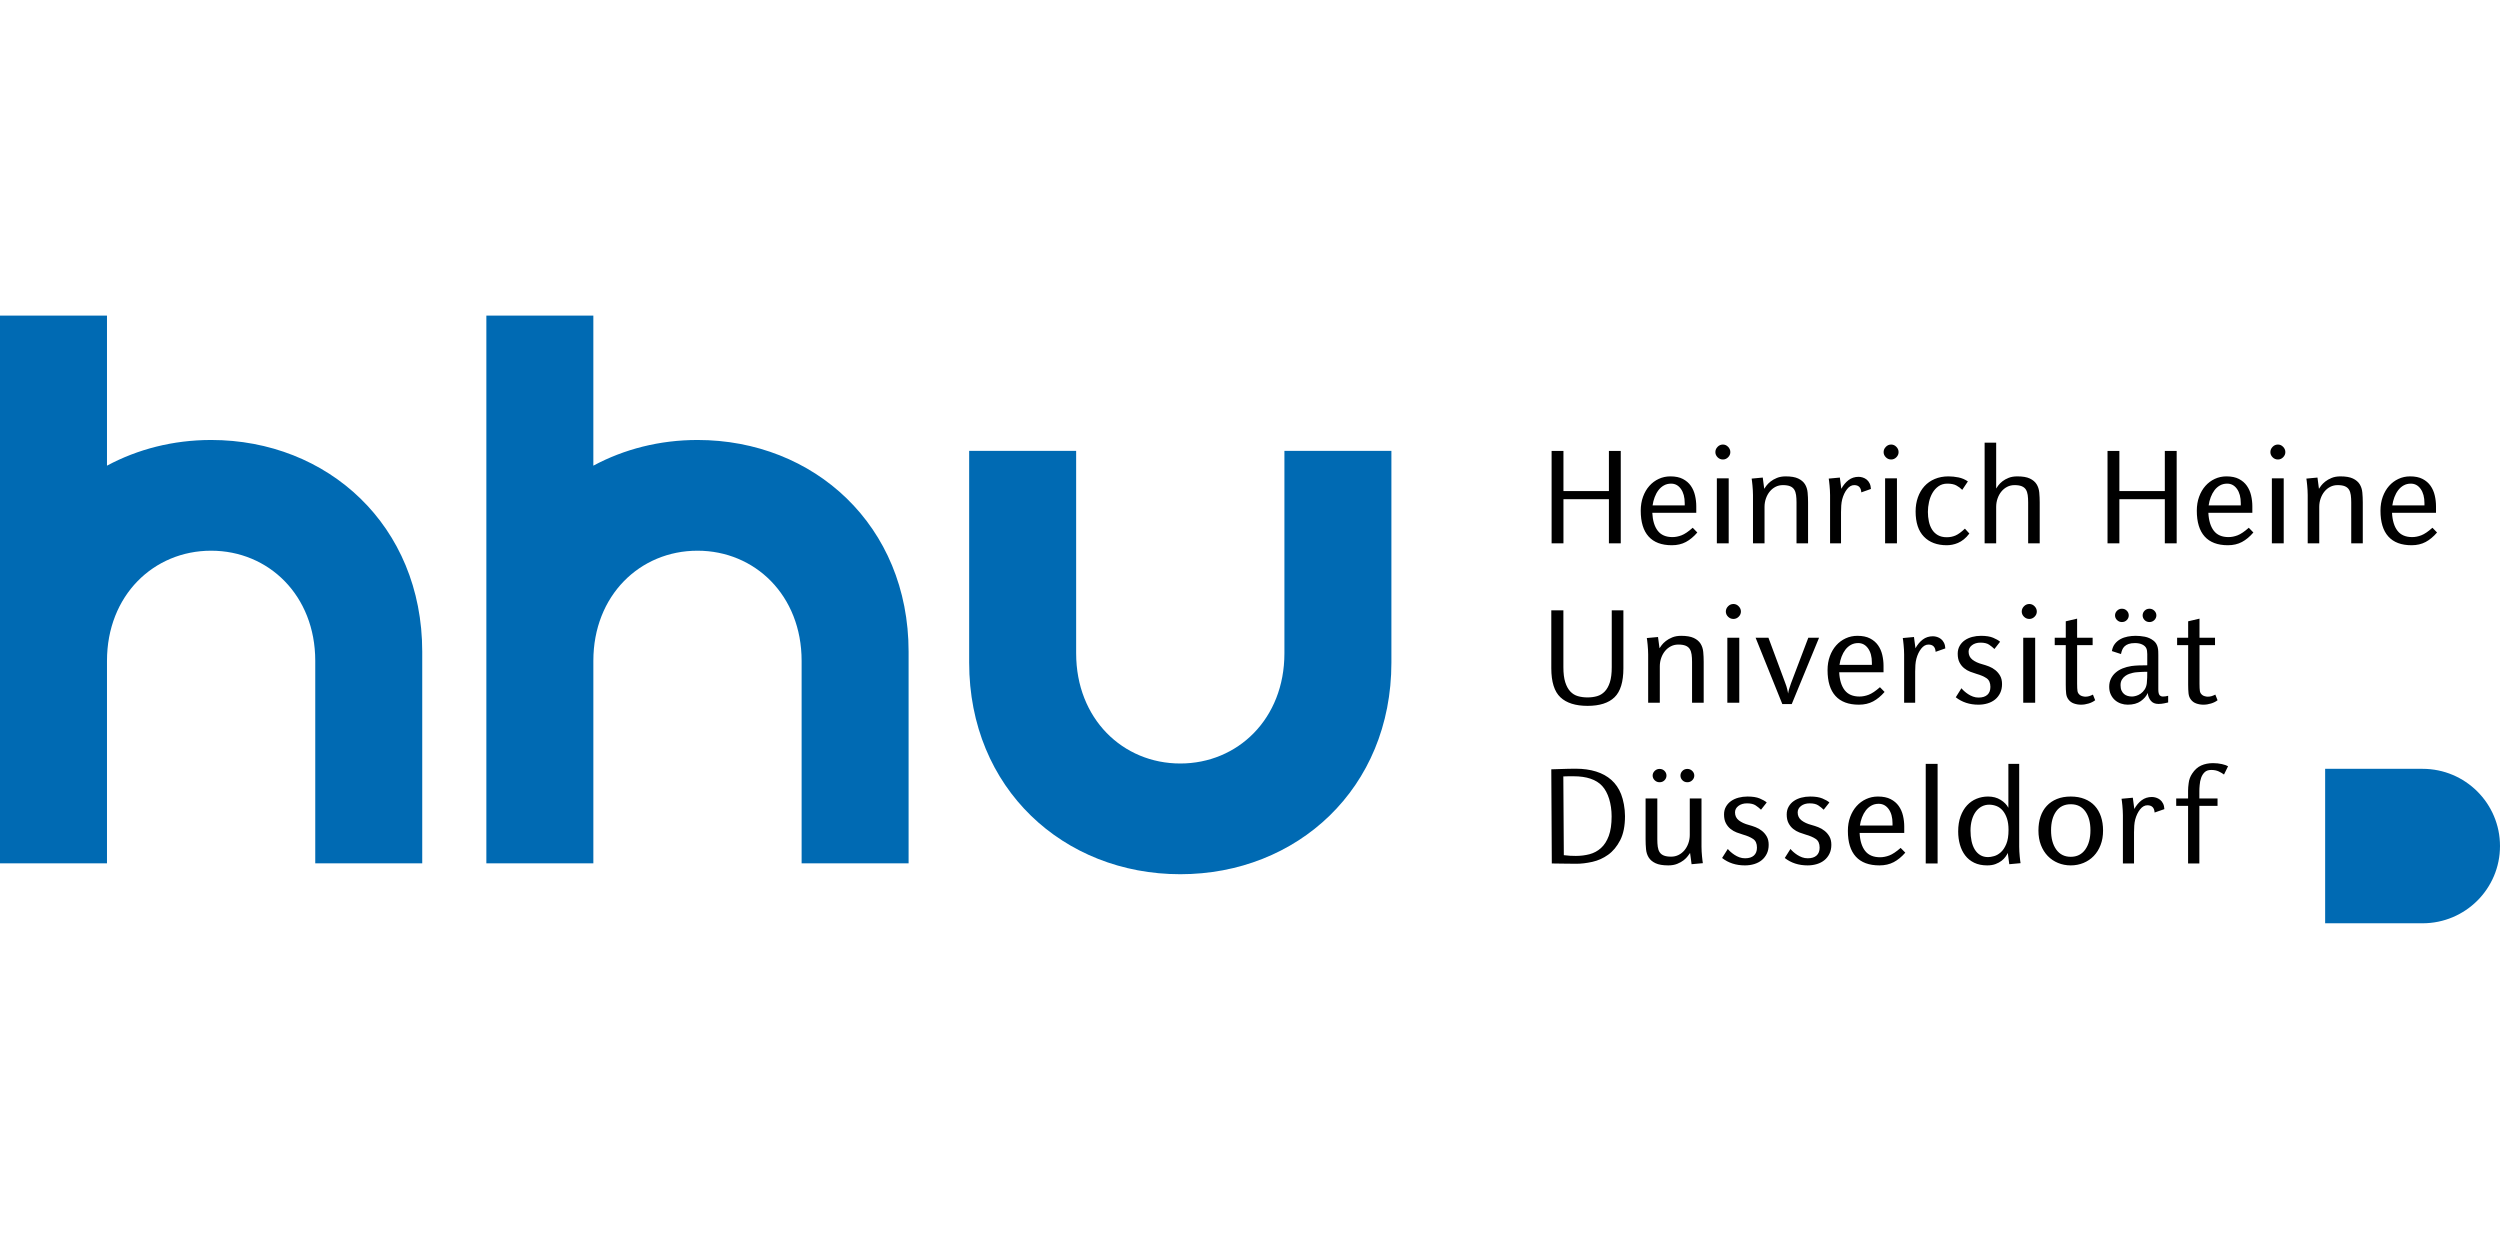
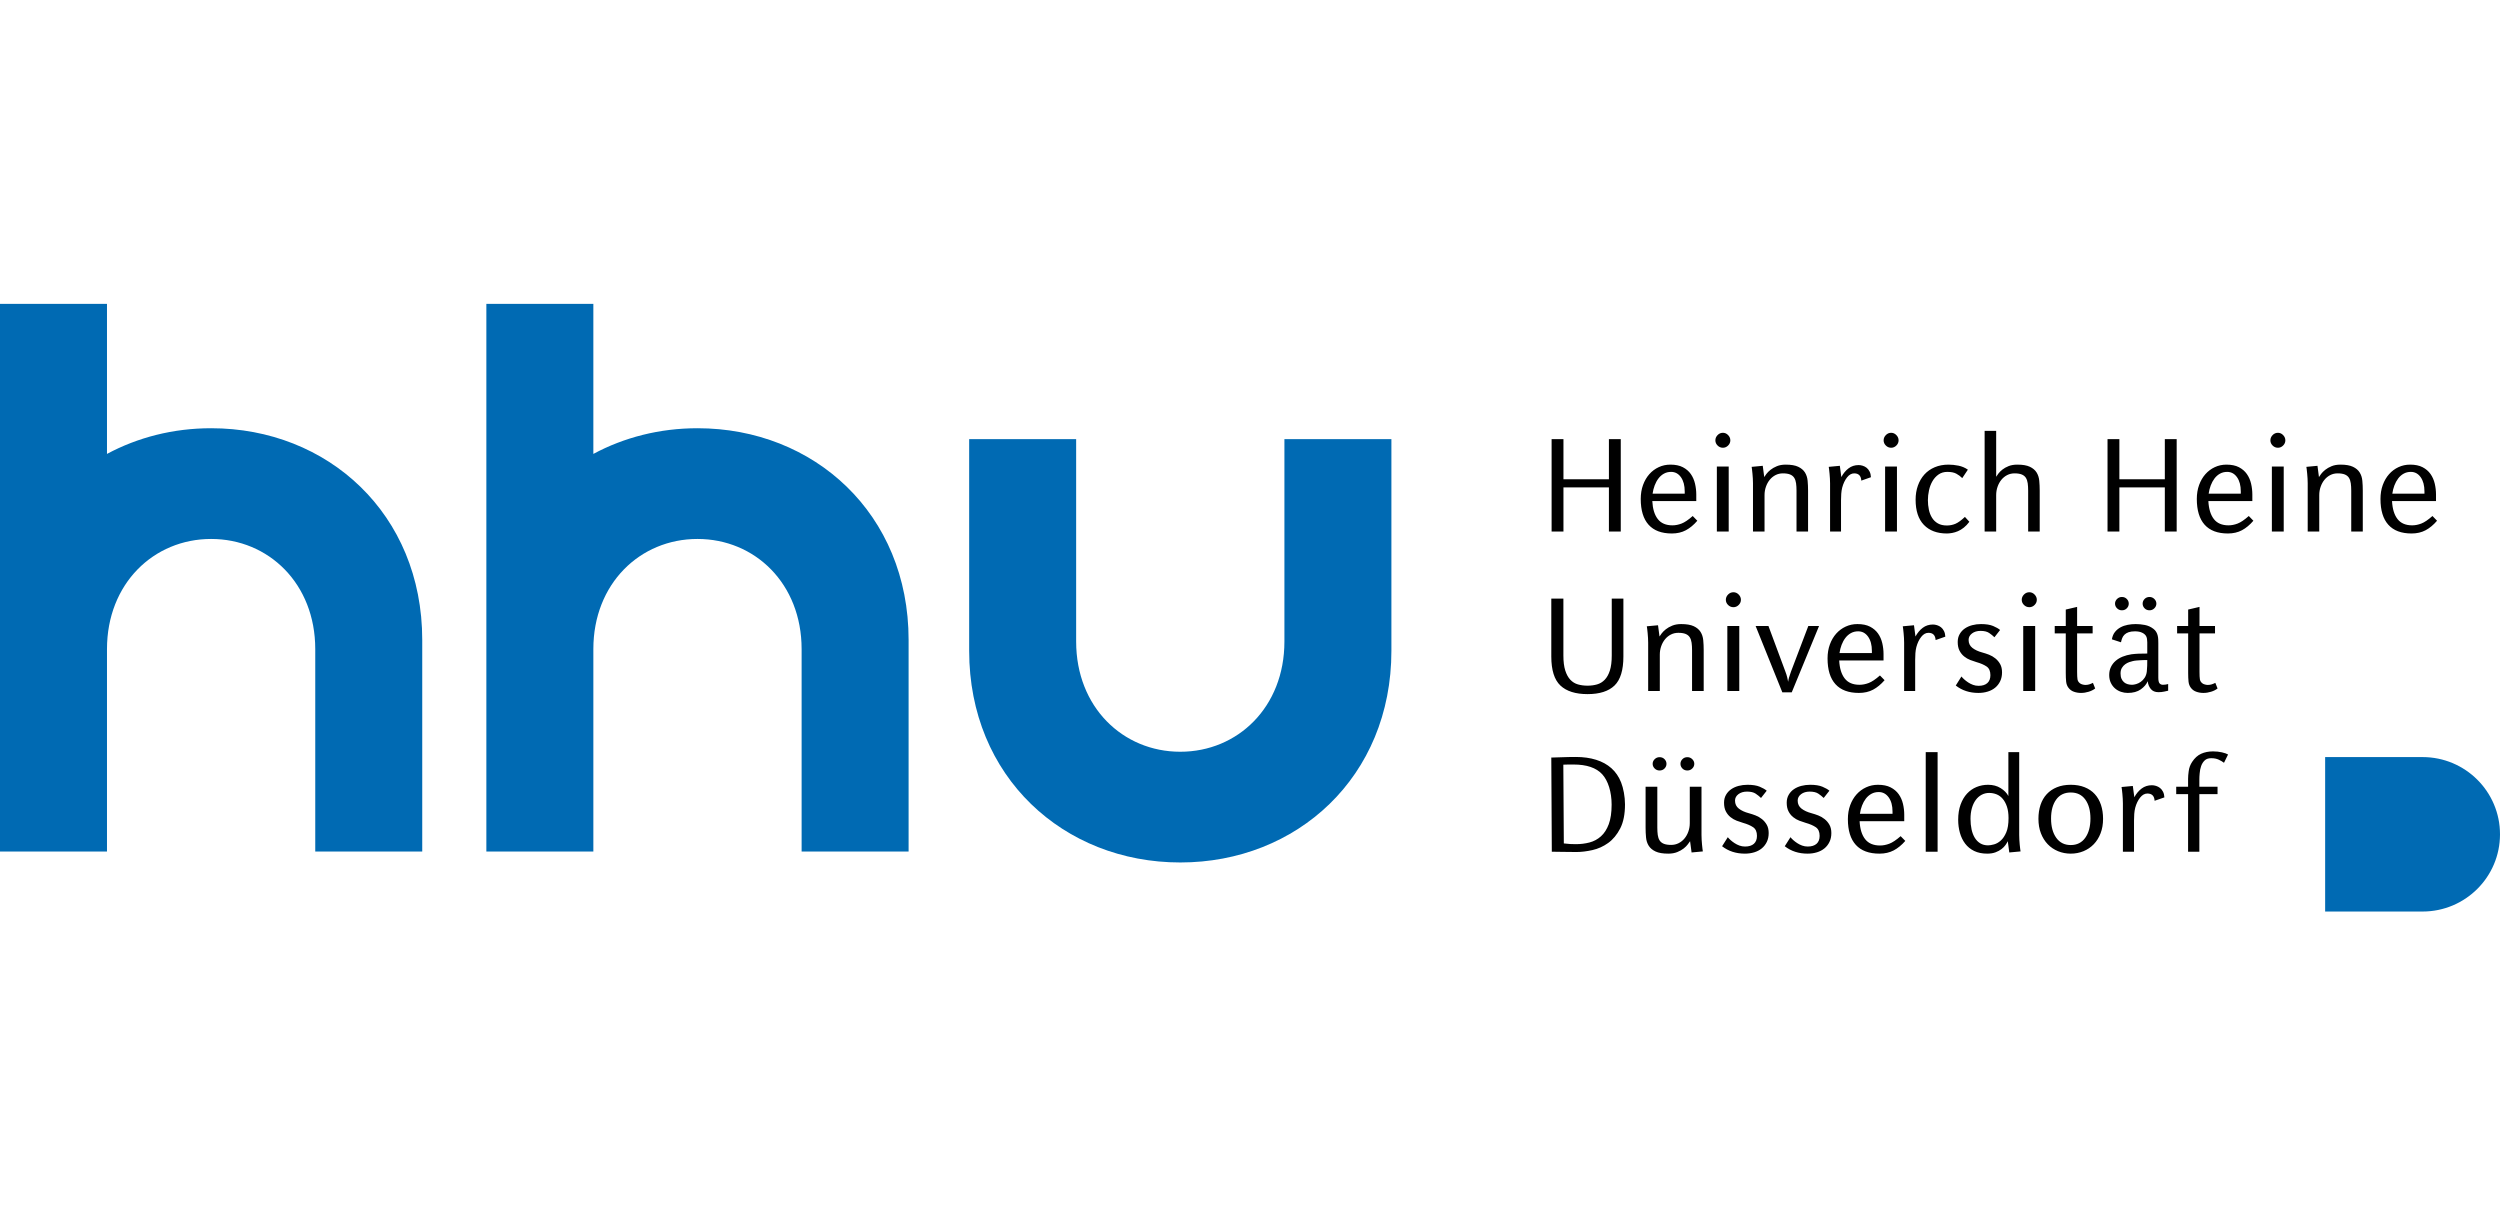
- <svg xmlns="http://www.w3.org/2000/svg" version="1.1" id="svg2" xml:space="preserve" width="1188.229" height="588.828" viewBox="0 0 1188.229 588.828">
+ <svg xmlns="http://www.w3.org/2000/svg" version="1.1" id="svg2" xml:space="preserve" width="131.647" height="64" viewBox="0 0 131.647 64">
  <defs id="defs6">
    <clipPath clipPathUnits="userSpaceOnUse" id="clipPath18">
      <path d="M 0,442.981 H 1159.229 V 0 H 0 Z" id="path16" />
    </clipPath>
  </defs>
-   <g id="g10" transform="matrix(1.333333,0,0,-1.333333,-178.5309,587.6916)">
-     <g id="g906">
+   <g id="g10" transform="matrix(1.333333,0,0,-1.333333,-178.5309,453.6916)">
+     <g id="g906" transform="matrix(0.1107927,0,0,0.1107927,119.0633,291.8989)">
      <g id="g20" transform="translate(629.8887,280.0385)">
        <path d="m 0,0 v -75.451 c 0,-44.976 -33.694,-75.451 -75.256,-75.451 -41.564,0 -75.259,30.475 -75.259,75.451 V 0 h 38.137 c 0,-13.714 0.002,-69.366 0.002,-72.17 0,-23.316 16.62,-39.262 37.12,-39.262 20.5,0 37.119,15.946 37.119,39.262 V 0 Z" style="fill:#006ab3;fill-opacity:1;fill-rule:nonzero;stroke:none" id="path22" />
      </g>
      <g id="g24" transform="translate(172.0342,133.0297)">
        <path d="M 0,0 H -38.136 V 195.239 H 0 v -53.498 c 10.961,5.892 23.61,9.159 37.122,9.159 41.562,0 75.256,-30.476 75.256,-75.452 V 0 H 74.242 v 72.17 c 0,23.314 -16.619,39.259 -37.12,39.259 -20.5,0 -37.12,-15.945 -37.12,-39.259 z" style="fill:#006ab3;fill-opacity:1;fill-rule:nonzero;stroke:none" id="path26" />
      </g>
      <g id="g28" transform="translate(345.4092,133.0297)">
        <path d="m 0,0 h -38.139 v 195.239 h 38.137 v -53.498 c 10.96,5.892 23.61,9.159 37.122,9.159 41.562,0 75.256,-30.476 75.256,-75.452 V 0 H 74.24 v 72.17 c 0,23.314 -16.62,39.259 -37.12,39.259 C 16.62,111.429 0,95.484 0,72.17 Z" style="fill:#006ab3;fill-opacity:1;fill-rule:nonzero;stroke:none" id="path30" />
      </g>
    </g>
-     <g id="g914">
+     <g id="g914" transform="matrix(0.1107927,0,0,0.1107927,119.0633,291.8989)">
      <g id="g32" transform="translate(711.7734,157.6664)">
        <path d="m 0,0 c -0.805,2.04 -1.956,3.729 -3.454,5.066 -1.501,1.337 -3.322,2.341 -5.466,3.009 -2.143,0.669 -4.536,1.004 -7.179,1.004 -1.108,0 -1.982,-0.01 -2.626,-0.026 -0.643,-0.02 -1.23,-0.036 -1.767,-0.053 -0.535,-0.02 -1.125,-0.036 -1.769,-0.053 -0.643,-0.019 -1.517,-0.046 -2.626,-0.08 l 0.181,-33.563 c 1.036,0 2.312,-0.018 3.83,-0.054 1.518,-0.033 3.153,-0.053 4.902,-0.053 1.787,0 3.699,0.229 5.734,0.687 2.036,0.458 3.912,1.301 5.625,2.534 1.715,1.231 3.143,2.956 4.288,5.172 1.141,2.217 1.713,5.086 1.713,8.605 C 1.386,-5.062 0.805,-2.04 0,0 m -4.4,-14.88 c -0.68,-1.829 -1.608,-3.271 -2.786,-4.327 -1.177,-1.058 -2.537,-1.787 -4.071,-2.191 -1.537,-0.406 -3.163,-0.608 -4.876,-0.608 -0.679,0 -1.358,0.02 -2.035,0.053 -0.68,0.036 -1.431,0.106 -2.253,0.212 l -0.178,28.074 c 0.608,0.036 1.222,0.053 1.848,0.053 h 1.795 c 4.678,0 8.079,-1.152 10.206,-3.456 2.125,-2.306 3.368,-6.339 3.368,-10.841 0,-2.817 -0.34,-5.139 -1.018,-6.969 M 8.726,-1.525 v -14.57 c 0,-1.23 0.052,-2.408 0.161,-3.536 0.106,-1.125 0.428,-2.11 0.964,-2.956 0.535,-0.843 1.346,-1.522 2.437,-2.03 1.089,-0.511 2.6,-0.767 4.527,-0.767 1.214,0 2.277,0.186 3.187,0.555 0.913,0.368 1.679,0.8 2.306,1.293 0.624,0.492 1.115,0.985 1.471,1.477 0.357,0.494 0.626,0.863 0.805,1.111 l 0.535,-4.014 4.018,0.371 c -0.036,0.176 -0.079,0.482 -0.133,0.923 -0.053,0.44 -0.108,0.932 -0.161,1.479 -0.053,0.544 -0.099,1.125 -0.135,1.742 -0.034,0.614 -0.053,1.187 -0.053,1.715 v 17.207 h -4.177 v -12.984 c 0,-1.055 -0.171,-2.06 -0.511,-3.009 -0.339,-0.952 -0.802,-1.778 -1.392,-2.481 -0.591,-0.704 -1.287,-1.258 -2.089,-1.662 -0.804,-0.405 -1.688,-0.608 -2.652,-0.608 -1.072,0 -1.939,0.133 -2.6,0.396 -0.66,0.265 -1.161,0.66 -1.501,1.187 -0.338,0.528 -0.56,1.178 -0.669,1.954 -0.106,0.773 -0.159,1.652 -0.159,2.637 v 14.57 z m 16.633,9.819 c -0.481,0.475 -1.062,0.713 -1.739,0.713 -0.715,0 -1.306,-0.238 -1.767,-0.713 -0.466,-0.475 -0.697,-1.028 -0.697,-1.662 0,-0.634 0.231,-1.188 0.697,-1.665 0.461,-0.475 1.052,-0.71 1.767,-0.71 0.677,0 1.258,0.235 1.739,0.71 0.485,0.477 0.726,1.031 0.726,1.665 0,0.634 -0.241,1.187 -0.726,1.662 m -9.883,0 c -0.465,0.475 -1.053,0.713 -1.769,0.713 -0.679,0 -1.257,-0.238 -1.741,-0.713 -0.482,-0.475 -0.723,-1.028 -0.723,-1.662 0,-0.634 0.241,-1.188 0.723,-1.665 0.484,-0.475 1.062,-0.71 1.741,-0.71 0.716,0 1.304,0.235 1.769,0.71 0.464,0.477 0.696,1.031 0.696,1.665 0,0.634 -0.232,1.187 -0.696,1.662 m 36.457,-23.41 c -0.446,0.79 -1.017,1.47 -1.713,2.03 -0.697,0.565 -1.457,1.005 -2.279,1.32 -0.821,0.319 -1.624,0.581 -2.409,0.793 -1.465,0.385 -2.652,0.932 -3.562,1.636 -0.911,0.703 -1.366,1.654 -1.366,2.85 0,0.915 0.399,1.681 1.204,2.296 0.804,0.616 1.831,0.924 3.081,0.924 1.32,0 2.348,-0.246 3.081,-0.739 0.73,-0.494 1.366,-1.002 1.901,-1.53 l 2.035,2.585 c -0.571,0.494 -1.402,0.969 -2.491,1.426 -1.089,0.458 -2.544,0.687 -4.367,0.687 -1.106,0 -2.161,-0.133 -3.16,-0.395 -1,-0.265 -1.884,-0.661 -2.653,-1.191 -0.768,-0.527 -1.382,-1.194 -1.847,-2.004 -0.465,-0.809 -0.697,-1.742 -0.697,-2.797 0,-1.233 0.214,-2.261 0.643,-3.088 0.43,-0.829 0.983,-1.515 1.66,-2.059 0.68,-0.545 1.412,-0.969 2.197,-1.268 0.786,-0.298 1.538,-0.553 2.25,-0.763 1.501,-0.424 2.705,-0.942 3.616,-1.559 0.913,-0.616 1.369,-1.645 1.369,-3.088 0,-1.231 -0.369,-2.173 -1.099,-2.823 -0.732,-0.65 -1.778,-0.976 -3.135,-0.976 -0.714,0 -1.384,0.113 -2.008,0.342 -0.626,0.229 -1.207,0.521 -1.742,0.872 -0.537,0.352 -1.009,0.713 -1.421,1.081 -0.41,0.369 -0.74,0.714 -0.991,1.03 l -2.035,-3.219 c 2.25,-1.761 4.965,-2.641 8.143,-2.641 1.179,0 2.286,0.159 3.321,0.475 1.036,0.318 1.93,0.783 2.679,1.4 0.752,0.614 1.349,1.38 1.795,2.296 0.448,0.915 0.67,1.97 0.67,3.167 0,1.161 -0.222,2.137 -0.67,2.93 m 22.34,0 c -0.445,0.79 -1.016,1.47 -1.714,2.03 -0.697,0.565 -1.455,1.005 -2.277,1.32 -0.821,0.319 -1.626,0.581 -2.409,0.793 -1.467,0.385 -2.652,0.932 -3.562,1.636 -0.914,0.703 -1.37,1.654 -1.37,2.85 0,0.915 0.403,1.681 1.207,2.296 0.803,0.616 1.83,0.924 3.081,0.924 1.321,0 2.347,-0.246 3.08,-0.739 0.732,-0.494 1.368,-1.002 1.903,-1.53 l 2.035,2.585 c -0.571,0.494 -1.402,0.969 -2.491,1.426 -1.091,0.458 -2.546,0.687 -4.367,0.687 -1.106,0 -2.161,-0.133 -3.16,-0.395 -1,-0.265 -1.884,-0.661 -2.653,-1.191 -0.768,-0.527 -1.383,-1.194 -1.847,-2.004 -0.465,-0.809 -0.697,-1.742 -0.697,-2.797 0,-1.233 0.214,-2.261 0.643,-3.088 0.429,-0.829 0.98,-1.515 1.66,-2.059 0.68,-0.545 1.412,-0.969 2.197,-1.268 0.785,-0.298 1.534,-0.553 2.25,-0.763 1.501,-0.424 2.705,-0.942 3.615,-1.559 0.912,-0.616 1.367,-1.645 1.367,-3.088 0,-1.231 -0.367,-2.173 -1.096,-2.823 -0.735,-0.65 -1.778,-0.976 -3.137,-0.976 -0.713,0 -1.383,0.113 -2.007,0.342 -0.626,0.229 -1.207,0.521 -1.741,0.872 -0.538,0.352 -1.01,0.713 -1.422,1.081 -0.409,0.369 -0.742,0.714 -0.99,1.03 l -2.035,-3.219 c 2.25,-1.761 4.963,-2.641 8.143,-2.641 1.179,0 2.286,0.159 3.321,0.475 1.036,0.318 1.929,0.783 2.679,1.4 0.751,0.614 1.349,1.38 1.794,2.296 0.447,0.915 0.67,1.97 0.67,3.167 0,1.161 -0.223,2.137 -0.67,2.93 m 26.654,1.294 v 2.322 c 0,1.301 -0.153,2.594 -0.456,3.878 -0.303,1.284 -0.812,2.429 -1.528,3.431 -0.713,1.003 -1.669,1.813 -2.864,2.427 -1.197,0.618 -2.705,0.926 -4.528,0.926 -1.498,0 -2.901,-0.299 -4.206,-0.899 -1.304,-0.597 -2.436,-1.433 -3.402,-2.505 -0.964,-1.074 -1.722,-2.359 -2.276,-3.855 -0.555,-1.496 -0.831,-3.158 -0.831,-4.989 0,-4.047 0.946,-7.106 2.84,-9.183 1.893,-2.076 4.697,-3.115 8.412,-3.115 1.927,0 3.623,0.389 5.09,1.162 1.463,0.773 2.838,1.901 4.124,3.377 l -1.659,1.692 c -1.574,-1.373 -2.92,-2.273 -4.047,-2.694 -1.125,-0.422 -2.222,-0.633 -3.293,-0.633 -2.359,0 -4.127,0.747 -5.305,2.243 -1.179,1.495 -1.841,3.634 -1.982,6.415 z m -5.543,8.496 c 0.91,-1.265 1.365,-2.956 1.365,-5.067 v -0.792 H 85.124 c 0.142,1.022 0.393,1.997 0.749,2.929 0.356,0.933 0.812,1.761 1.365,2.482 0.555,0.72 1.215,1.294 1.983,1.714 0.768,0.425 1.633,0.634 2.599,0.634 1.462,0 2.651,-0.634 3.564,-1.9 m 17.435,16.13 h -4.232 v -35.5 h 4.232 z m 24.48,-28.587 c -0.537,-1.267 -1.188,-2.242 -1.956,-2.929 -0.768,-0.686 -1.572,-1.144 -2.411,-1.371 -0.838,-0.231 -1.544,-0.345 -2.116,-0.345 -1.071,0 -2.001,0.239 -2.787,0.713 -0.785,0.475 -1.437,1.135 -1.953,1.981 -0.52,0.842 -0.903,1.845 -1.154,3.008 -0.25,1.162 -0.373,2.41 -0.373,3.747 0,1.373 0.159,2.63 0.481,3.774 0.321,1.142 0.777,2.12 1.366,2.93 0.59,0.809 1.294,1.433 2.116,1.874 0.821,0.438 1.715,0.66 2.678,0.66 0.93,0 1.814,-0.169 2.653,-0.501 0.841,-0.335 1.573,-0.872 2.196,-1.612 0.624,-0.737 1.125,-1.671 1.501,-2.796 0.376,-1.128 0.562,-2.482 0.562,-4.065 0,-2.112 -0.268,-3.801 -0.803,-5.068 m 1.072,-7.179 4.019,0.371 c -0.036,0.176 -0.082,0.482 -0.135,0.923 -0.054,0.44 -0.107,0.932 -0.162,1.479 -0.053,0.544 -0.099,1.125 -0.132,1.742 -0.036,0.614 -0.054,1.187 -0.054,1.715 v 29.536 h -3.858 V -4.85 c -0.571,1.089 -1.491,2.032 -2.759,2.824 -1.269,0.793 -2.761,1.188 -4.474,1.188 -1.463,0 -2.839,-0.266 -4.126,-0.793 -1.284,-0.527 -2.409,-1.31 -3.375,-2.348 -0.963,-1.039 -1.732,-2.342 -2.302,-3.906 -0.572,-1.565 -0.859,-3.37 -0.859,-5.41 0,-1.655 0.205,-3.211 0.617,-4.671 0.41,-1.463 1.037,-2.746 1.875,-3.854 0.838,-1.109 1.91,-1.981 3.215,-2.615 1.304,-0.63 2.848,-0.949 4.633,-0.949 1.145,0 2.134,0.159 2.975,0.475 0.839,0.318 1.553,0.704 2.141,1.161 0.591,0.458 1.063,0.942 1.422,1.453 0.357,0.508 0.624,0.959 0.802,1.347 z m 32.681,16.972 c -0.502,1.495 -1.234,2.769 -2.198,3.825 -0.963,1.058 -2.17,1.874 -3.616,2.455 -1.447,0.58 -3.1,0.872 -4.955,0.872 -1.859,0 -3.503,-0.292 -4.93,-0.872 -1.429,-0.581 -2.634,-1.397 -3.617,-2.455 -0.982,-1.056 -1.722,-2.33 -2.223,-3.825 -0.501,-1.496 -0.749,-3.158 -0.749,-4.989 0,-1.901 0.294,-3.617 0.883,-5.146 0.591,-1.532 1.403,-2.833 2.439,-3.907 1.035,-1.072 2.257,-1.899 3.668,-2.48 1.412,-0.58 2.92,-0.872 4.529,-0.872 1.607,0 3.115,0.292 4.527,0.872 1.409,0.581 2.632,1.408 3.669,2.48 1.036,1.074 1.85,2.375 2.437,3.907 0.591,1.529 0.885,3.245 0.885,5.146 0,1.831 -0.251,3.493 -0.749,4.989 m -5.599,-11.744 c -1.233,-1.725 -2.956,-2.587 -5.17,-2.587 -2.216,0 -3.938,0.862 -5.172,2.587 -1.231,1.722 -1.847,4.01 -1.847,6.86 0,2.816 0.606,5.069 1.821,6.758 1.214,1.688 2.946,2.531 5.198,2.531 2.25,0 3.983,-0.843 5.196,-2.531 1.214,-1.689 1.822,-3.942 1.822,-6.758 0,-2.85 -0.617,-5.138 -1.848,-6.86 m 13.42,-4.962 h 3.963 v 11.135 c 0,0.774 0.026,1.55 0.082,2.323 0.053,0.773 0.169,1.513 0.347,2.218 0.392,1.441 0.973,2.648 1.742,3.617 0.768,0.966 1.633,1.45 2.598,1.45 1.608,0 2.465,-0.862 2.571,-2.587 l 3.483,1.214 c -0.036,0.775 -0.197,1.443 -0.481,2.007 -0.287,0.56 -0.644,1.011 -1.073,1.346 -0.428,0.332 -0.903,0.58 -1.42,0.74 -0.519,0.156 -1.01,0.236 -1.472,0.236 -1.393,0 -2.609,-0.388 -3.643,-1.161 -1.038,-0.774 -1.913,-1.812 -2.626,-3.115 l -0.537,4.013 -4.018,-0.371 c 0.036,-0.176 0.082,-0.484 0.135,-0.923 0.053,-0.44 0.106,-0.941 0.162,-1.506 0.052,-0.563 0.095,-1.143 0.131,-1.741 0.037,-0.597 0.056,-1.161 0.056,-1.688 z m 37.486,34.655 c -0.464,0.281 -1.187,0.537 -2.171,0.766 -0.982,0.228 -2.044,0.341 -3.186,0.341 -1.573,0 -2.982,-0.281 -4.232,-0.842 C 205.519,9.66 204.447,8.691 203.553,7.32 202.876,6.3 202.464,5.182 202.322,3.968 202.18,2.754 202.107,2.329 202.107,1.271 v -2.796 h -4.232 v -2.64 h 4.232 v -20.531 h 4.019 v 20.531 h 6.482 v 2.64 h -6.482 v 2.64 c 0,0.879 0.036,1.101 0.108,2.089 0.07,0.983 0.248,1.871 0.536,2.664 0.284,0.793 0.705,1.452 1.259,1.981 0.551,0.527 1.329,0.79 2.329,0.79 1.037,0 1.93,-0.176 2.679,-0.528 0.749,-0.352 1.376,-0.72 1.874,-1.108 z" style="fill:#000000;fill-opacity:1;fill-rule:nonzero;stroke:none" id="path34" />
      </g>
      <g id="g36" transform="translate(712.5869,223.1967)">
        <path d="m 0,0 h -4.151 v -20.27 c 0,-2.182 -0.221,-3.967 -0.664,-5.357 -0.444,-1.39 -1.056,-2.49 -1.836,-3.298 -0.781,-0.811 -1.694,-1.365 -2.74,-1.664 -1.047,-0.299 -2.172,-0.448 -3.38,-0.448 -1.24,0 -2.384,0.149 -3.429,0.448 -1.048,0.299 -1.951,0.853 -2.715,1.664 -0.764,0.808 -1.366,1.908 -1.81,3.298 -0.443,1.39 -0.665,3.175 -0.665,5.357 V 0 h -4.309 v -20.638 c 0,-4.856 1.082,-8.306 3.245,-10.346 2.163,-2.04 5.391,-3.062 9.683,-3.062 4.293,0 7.495,1.022 9.605,3.062 2.11,2.04 3.166,5.49 3.166,10.346 z m 28.623,-32.938 v 14.57 c 0,1.23 -0.053,2.408 -0.159,3.536 -0.106,1.125 -0.426,2.11 -0.956,2.956 -0.532,0.845 -1.34,1.522 -2.421,2.033 -1.084,0.508 -2.583,0.763 -4.498,0.763 -1.204,0 -2.26,-0.183 -3.165,-0.554 -0.903,-0.368 -1.667,-0.8 -2.289,-1.294 -0.619,-0.491 -1.115,-0.984 -1.489,-1.476 -0.373,-0.493 -0.63,-0.863 -0.77,-1.108 L 12.343,-9.501 8.352,-9.87 c 0.036,-0.178 0.082,-0.484 0.134,-0.925 0.053,-0.44 0.107,-0.941 0.16,-1.503 0.052,-0.563 0.096,-1.144 0.132,-1.742 0.036,-0.6 0.053,-1.161 0.053,-1.69 v -17.208 h 4.15 v 12.984 c 0,1.058 0.169,2.06 0.506,3.01 0.338,0.951 0.798,1.777 1.383,2.48 0.586,0.704 1.277,1.258 2.074,1.662 0.8,0.406 1.677,0.608 2.636,0.608 1.063,0 1.922,-0.13 2.58,-0.396 0.655,-0.262 1.152,-0.66 1.488,-1.187 0.337,-0.528 0.559,-1.178 0.665,-1.953 0.109,-0.774 0.162,-1.654 0.162,-2.638 v -14.57 z m 12.471,34.39 c -0.532,0.545 -1.152,0.817 -1.862,0.817 -0.745,0 -1.382,-0.272 -1.915,-0.817 -0.533,-0.546 -0.797,-1.17 -0.797,-1.874 0,-0.705 0.264,-1.32 0.797,-1.848 0.533,-0.527 1.17,-0.793 1.915,-0.793 0.71,0 1.33,0.266 1.862,0.793 0.533,0.528 0.8,1.143 0.8,1.848 0,0.704 -0.267,1.328 -0.8,1.874 m 0.215,-11.219 h -4.257 v -23.172 h 4.257 z m 10.399,0 h -4.574 l 9.522,-23.645 h 3.354 l 9.736,23.645 h -3.83 l -6.172,-16.254 c -0.604,-1.62 -0.941,-2.833 -1.012,-3.643 -0.072,0.385 -0.177,0.896 -0.32,1.529 -0.141,0.634 -0.39,1.407 -0.744,2.323 z M 92.73,-22.063 v 2.321 c 0,1.302 -0.152,2.595 -0.453,3.882 -0.3,1.283 -0.806,2.427 -1.514,3.429 -0.711,1.002 -1.66,1.812 -2.848,2.429 -1.187,0.614 -2.686,0.922 -4.495,0.922 -1.491,0 -2.884,-0.298 -4.178,-0.896 -1.296,-0.599 -2.421,-1.435 -3.38,-2.507 -0.956,-1.075 -1.71,-2.359 -2.258,-3.855 -0.552,-1.496 -0.827,-3.158 -0.827,-4.986 0,-4.047 0.94,-7.11 2.821,-9.186 1.879,-2.076 4.664,-3.115 8.354,-3.115 1.915,0 3.599,0.389 5.054,1.161 1.453,0.777 2.818,1.902 4.098,3.38 l -1.651,1.689 c -1.56,-1.373 -2.899,-2.269 -4.017,-2.693 -1.116,-0.422 -2.207,-0.632 -3.272,-0.632 -2.342,0 -4.098,0.747 -5.268,2.243 -1.168,1.494 -1.827,3.633 -1.968,6.414 z m -5.506,8.498 c 0.903,-1.267 1.356,-2.956 1.356,-5.069 v -0.79 H 77.033 c 0.143,1.02 0.391,1.995 0.747,2.93 0.355,0.931 0.805,1.759 1.357,2.481 0.549,0.72 1.204,1.291 1.967,1.715 0.762,0.422 1.625,0.634 2.581,0.634 1.455,0 2.635,-0.634 3.539,-1.901 m 12.849,-19.373 h 3.936 v 11.139 c 0,0.774 0.027,1.547 0.08,2.322 0.053,0.774 0.168,1.513 0.347,2.216 0.39,1.444 0.965,2.648 1.729,3.616 0.762,0.966 1.621,1.451 2.58,1.451 1.595,0 2.447,-0.863 2.554,-2.585 l 3.459,1.214 c -0.036,0.773 -0.197,1.443 -0.48,2.004 -0.284,0.564 -0.637,1.012 -1.064,1.347 -0.427,0.334 -0.897,0.58 -1.409,0.739 -0.516,0.16 -1.002,0.237 -1.465,0.237 -1.383,0 -2.59,-0.386 -3.618,-1.161 -1.029,-0.774 -1.896,-1.812 -2.607,-3.113 l -0.532,4.011 -3.989,-0.369 c 0.033,-0.178 0.079,-0.484 0.132,-0.925 0.053,-0.44 0.106,-0.941 0.159,-1.503 0.053,-0.563 0.098,-1.144 0.135,-1.742 0.034,-0.6 0.053,-1.161 0.053,-1.69 z m 34.236,9.581 c -0.443,0.792 -1.009,1.469 -1.701,2.033 -0.693,0.561 -1.445,1.002 -2.261,1.32 -0.818,0.316 -1.615,0.58 -2.395,0.79 -1.455,0.388 -2.633,0.932 -3.539,1.638 -0.903,0.703 -1.356,1.652 -1.356,2.849 0,0.914 0.4,1.68 1.197,2.296 0.798,0.615 1.816,0.923 3.059,0.923 1.313,0 2.333,-0.246 3.06,-0.737 0.728,-0.494 1.356,-1.005 1.889,-1.532 l 2.02,2.588 c -0.565,0.491 -1.391,0.965 -2.473,1.422 -1.082,0.458 -2.528,0.687 -4.336,0.687 -1.099,0 -2.147,-0.132 -3.139,-0.395 -0.993,-0.264 -1.872,-0.66 -2.634,-1.187 -0.763,-0.527 -1.375,-1.197 -1.835,-2.007 -0.463,-0.81 -0.691,-1.741 -0.691,-2.797 0,-1.233 0.212,-2.262 0.638,-3.088 0.424,-0.826 0.975,-1.513 1.648,-2.057 0.674,-0.547 1.401,-0.969 2.183,-1.268 0.78,-0.301 1.524,-0.554 2.235,-0.766 1.488,-0.421 2.685,-0.941 3.592,-1.556 0.903,-0.616 1.356,-1.645 1.356,-3.088 0,-1.233 -0.364,-2.173 -1.092,-2.823 -0.727,-0.653 -1.765,-0.978 -3.112,-0.978 -0.711,0 -1.376,0.112 -1.994,0.344 -0.622,0.226 -1.197,0.518 -1.731,0.87 -0.532,0.352 -1.001,0.713 -1.409,1.081 -0.409,0.371 -0.736,0.714 -0.985,1.031 l -2.021,-3.22 c 2.233,-1.761 4.929,-2.641 8.087,-2.641 1.171,0 2.27,0.159 3.298,0.478 1.029,0.315 1.915,0.783 2.659,1.397 0.747,0.616 1.34,1.38 1.783,2.295 0.443,0.916 0.665,1.971 0.665,3.168 0,1.161 -0.222,2.14 -0.665,2.93 m 12.264,24.809 c -0.532,0.545 -1.154,0.817 -1.862,0.817 -0.744,0 -1.383,-0.272 -1.915,-0.817 -0.532,-0.546 -0.797,-1.17 -0.797,-1.874 0,-0.705 0.265,-1.32 0.797,-1.848 0.532,-0.527 1.171,-0.793 1.915,-0.793 0.708,0 1.33,0.266 1.862,0.793 0.532,0.528 0.797,1.143 0.797,1.848 0,0.704 -0.265,1.328 -0.797,1.874 m 0.212,-11.219 h -4.257 v -23.172 h 4.257 z m 20.592,-20.268 c -0.499,-0.246 -0.949,-0.432 -1.356,-0.554 -0.41,-0.123 -0.863,-0.183 -1.359,-0.183 -0.284,0 -0.619,0.052 -1.01,0.157 -0.389,0.105 -0.691,0.245 -0.905,0.424 -0.496,0.384 -0.79,0.859 -0.877,1.423 -0.089,0.564 -0.133,1.443 -0.133,2.64 v 13.724 h 5.534 v 2.637 h -5.534 v 6.811 l -4.044,-0.949 v -5.862 h -3.936 v -2.637 h 3.936 v -14.095 c 0,-1.194 0.043,-2.226 0.132,-3.086 0.09,-0.862 0.364,-1.592 0.826,-2.191 0.497,-0.668 1.143,-1.145 1.943,-1.424 0.797,-0.282 1.639,-0.425 2.526,-0.425 0.923,0 1.836,0.143 2.739,0.425 0.906,0.279 1.677,0.667 2.316,1.161 z m 26.814,-0.422 c -0.638,-0.176 -1.257,-0.263 -1.862,-0.263 -0.496,0 -0.896,0.167 -1.197,0.502 -0.301,0.332 -0.45,1.029 -0.45,2.083 v 12.247 c 0,0.422 -0.01,0.861 -0.028,1.319 -0.018,0.457 -0.079,0.915 -0.187,1.373 -0.106,0.457 -0.284,0.898 -0.532,1.32 -0.248,0.421 -0.583,0.792 -1.01,1.107 -0.922,0.705 -1.942,1.162 -3.059,1.373 -1.118,0.21 -2.192,0.316 -3.219,0.316 -0.959,0 -1.908,-0.086 -2.847,-0.262 -0.94,-0.179 -1.802,-0.477 -2.58,-0.898 -0.781,-0.422 -1.446,-0.977 -1.994,-1.663 -0.552,-0.687 -0.916,-1.556 -1.092,-2.614 l 3.245,-1.054 c 0.106,0.527 0.248,1.02 0.427,1.478 0.175,0.455 0.45,0.87 0.823,1.241 0.374,0.369 0.86,0.658 1.463,0.87 0.604,0.211 1.365,0.318 2.288,0.318 0.496,0 0.975,-0.046 1.438,-0.133 0.46,-0.089 0.884,-0.238 1.277,-0.448 0.602,-0.318 1.026,-0.723 1.277,-1.214 0.248,-0.494 0.37,-1.197 0.37,-2.112 v -4.012 c -1.204,0 -2.242,-0.019 -3.112,-0.053 -0.869,-0.036 -1.71,-0.106 -2.526,-0.212 -1.135,-0.175 -2.181,-0.458 -3.139,-0.842 -0.959,-0.389 -1.793,-0.89 -2.501,-1.506 -0.711,-0.615 -1.27,-1.345 -1.677,-2.19 -0.407,-0.845 -0.611,-1.795 -0.611,-2.85 0,-1.058 0.194,-1.99 0.585,-2.799 0.39,-0.81 0.896,-1.477 1.517,-2.004 0.619,-0.528 1.321,-0.926 2.101,-1.188 0.78,-0.265 1.578,-0.398 2.394,-0.398 1.915,0 3.467,0.425 4.657,1.268 1.188,0.845 2.011,1.811 2.474,2.902 0.106,-1.055 0.47,-1.97 1.089,-2.743 0.621,-0.774 1.534,-1.161 2.741,-1.161 0.708,0 1.39,0.069 2.048,0.212 0.655,0.139 1.125,0.246 1.409,0.315 z m -7.475,6.519 c -0.017,-0.687 -0.063,-1.364 -0.132,-2.031 -0.106,-0.882 -0.364,-1.629 -0.772,-2.245 -0.409,-0.614 -0.878,-1.108 -1.411,-1.476 -0.53,-0.372 -1.082,-0.634 -1.648,-0.793 -0.568,-0.16 -1.048,-0.237 -1.438,-0.237 -0.53,0 -1.045,0.071 -1.542,0.21 -0.496,0.14 -0.932,0.371 -1.302,0.687 -0.374,0.318 -0.675,0.729 -0.907,1.24 -0.231,0.511 -0.344,1.152 -0.344,1.928 0,0.773 0.159,1.424 0.479,1.951 0.319,0.53 0.708,0.959 1.169,1.294 0.462,0.334 0.94,0.59 1.438,0.765 0.496,0.176 0.921,0.299 1.277,0.369 0.426,0.106 0.896,0.176 1.409,0.213 0.513,0.033 1.012,0.069 1.491,0.105 0.477,0.034 0.92,0.053 1.329,0.053 h 0.93 c 0,-0.669 -0.009,-1.347 -0.026,-2.033 m 2.554,23.805 c -0.477,0.475 -1.055,0.714 -1.728,0.714 -0.71,0 -1.296,-0.239 -1.756,-0.714 -0.462,-0.474 -0.691,-1.028 -0.691,-1.662 0,-0.634 0.229,-1.187 0.691,-1.662 0.46,-0.475 1.046,-0.713 1.756,-0.713 0.673,0 1.251,0.238 1.728,0.713 0.479,0.475 0.72,1.028 0.72,1.662 0,0.634 -0.241,1.188 -0.72,1.662 m -9.817,0 c -0.46,0.475 -1.046,0.714 -1.754,0.714 -0.675,0 -1.25,-0.239 -1.729,-0.714 -0.48,-0.474 -0.718,-1.028 -0.718,-1.662 0,-0.634 0.238,-1.187 0.718,-1.662 0.479,-0.475 1.054,-0.713 1.729,-0.713 0.708,0 1.294,0.238 1.754,0.713 0.463,0.475 0.693,1.028 0.693,1.662 0,0.634 -0.23,1.188 -0.693,1.662 m 31.553,-29.902 c -0.499,-0.246 -0.949,-0.432 -1.359,-0.554 -0.407,-0.123 -0.86,-0.183 -1.356,-0.183 -0.284,0 -0.622,0.052 -1.01,0.157 -0.392,0.105 -0.693,0.245 -0.905,0.424 -0.497,0.384 -0.79,0.859 -0.877,1.423 -0.089,0.564 -0.135,1.443 -0.135,2.64 v 13.724 h 5.533 v 2.637 h -5.533 v 6.811 l -4.043,-0.949 v -5.862 h -3.938 v -2.637 h 3.938 v -14.095 c 0,-1.194 0.044,-2.226 0.133,-3.086 0.089,-0.862 0.364,-1.592 0.824,-2.191 0.496,-0.668 1.144,-1.145 1.944,-1.424 0.798,-0.282 1.638,-0.425 2.527,-0.425 0.92,0 1.836,0.143 2.739,0.425 0.906,0.279 1.677,0.667 2.315,1.161 z" style="fill:#000000;fill-opacity:1;fill-rule:nonzero;stroke:none" id="path38" />
      </g>
      <g id="g40" transform="translate(691.2197,247.0966)">
        <path d="M 0,0 V 15.73 H 16.205 V 0 h 4.223 V 32.938 H 16.205 V 18.633 H 0 V 32.938 H -4.223 V 0 Z m 47.346,10.874 v 2.322 c 0,1.301 -0.15,2.595 -0.449,3.879 -0.298,1.284 -0.799,2.428 -1.502,3.432 -0.707,1.003 -1.646,1.812 -2.827,2.429 -1.177,0.614 -2.664,0.922 -4.459,0.922 -1.478,0 -2.859,-0.298 -4.143,-0.898 C 32.68,22.362 31.564,21.526 30.613,20.455 29.664,19.38 28.915,18.096 28.37,16.6 c -0.547,-1.496 -0.819,-3.158 -0.819,-4.986 0,-4.048 0.932,-7.109 2.8,-9.186 1.864,-2.076 4.625,-3.115 8.287,-3.115 1.9,0 3.569,0.388 5.012,1.162 1.444,0.773 2.799,1.9 4.067,3.379 L 46.078,5.543 C 44.529,4.17 43.202,3.273 42.094,2.85 40.986,2.428 39.904,2.216 38.85,2.216 c -2.326,0 -4.067,0.747 -5.228,2.245 -1.161,1.494 -1.811,3.633 -1.951,6.413 z m -5.464,8.497 c 0.898,-1.266 1.347,-2.956 1.347,-5.067 V 13.512 H 31.774 c 0.142,1.021 0.388,1.997 0.74,2.929 0.351,0.933 0.799,1.761 1.346,2.481 0.544,0.721 1.195,1.294 1.954,1.716 0.756,0.424 1.609,0.633 2.558,0.633 1.443,0 2.614,-0.633 3.51,-1.9 m 16.812,15.017 c -0.527,0.547 -1.144,0.819 -1.847,0.819 -0.74,0 -1.373,-0.272 -1.901,-0.819 -0.528,-0.545 -0.79,-1.171 -0.79,-1.874 0,-0.704 0.262,-1.318 0.79,-1.846 0.528,-0.529 1.161,-0.792 1.901,-0.792 0.703,0 1.32,0.263 1.847,0.792 0.528,0.528 0.793,1.142 0.793,1.846 0,0.703 -0.265,1.329 -0.793,1.874 M 58.906,23.172 H 54.683 V 0 h 4.223 z M 87.197,0 v 14.569 c 0,1.231 -0.052,2.41 -0.159,3.536 -0.105,1.125 -0.422,2.111 -0.949,2.957 -0.527,0.843 -1.33,1.52 -2.401,2.03 -1.075,0.511 -2.561,0.766 -4.462,0.766 -1.198,0 -2.243,-0.185 -3.139,-0.554 -0.899,-0.368 -1.655,-0.802 -2.272,-1.293 -0.614,-0.494 -1.108,-0.986 -1.476,-1.477 -0.371,-0.494 -0.627,-0.865 -0.767,-1.111 l -0.527,4.014 -3.958,-0.371 c 0.034,-0.176 0.08,-0.484 0.13,-0.923 0.054,-0.441 0.106,-0.942 0.159,-1.505 0.053,-0.562 0.097,-1.145 0.133,-1.742 0.033,-0.598 0.053,-1.161 0.053,-1.689 V 0 h 4.117 v 12.984 c 0,1.056 0.166,2.06 0.501,3.009 0.335,0.951 0.793,1.778 1.373,2.481 0.581,0.704 1.267,1.258 2.057,1.663 0.792,0.404 1.664,0.607 2.614,0.607 1.055,0 1.908,-0.133 2.56,-0.395 0.651,-0.266 1.142,-0.661 1.477,-1.188 0.335,-0.528 0.554,-1.181 0.66,-1.954 0.106,-0.773 0.159,-1.655 0.159,-2.638 L 83.08,0 Z m 7.844,0 h 3.904 v 11.137 c 0,0.773 0.028,1.549 0.08,2.322 0.053,0.775 0.166,1.513 0.342,2.218 0.388,1.441 0.959,2.648 1.718,3.616 0.754,0.966 1.609,1.451 2.559,1.451 1.585,0 2.427,-0.863 2.534,-2.585 l 3.429,1.212 c -0.033,0.775 -0.192,1.442 -0.474,2.006 -0.281,0.564 -0.633,1.012 -1.055,1.347 -0.422,0.335 -0.889,0.58 -1.399,0.739 -0.511,0.157 -0.995,0.236 -1.45,0.236 -1.374,0 -2.571,-0.387 -3.59,-1.161 -1.022,-0.773 -1.884,-1.811 -2.587,-3.115 l -0.528,4.014 -3.958,-0.371 c 0.034,-0.176 0.078,-0.484 0.13,-0.923 0.053,-0.441 0.106,-0.942 0.159,-1.505 0.053,-0.562 0.096,-1.145 0.132,-1.742 0.034,-0.598 0.054,-1.161 0.054,-1.689 z m 23.629,34.388 c -0.527,0.547 -1.142,0.819 -1.848,0.819 -0.736,0 -1.37,-0.272 -1.897,-0.819 -0.529,-0.545 -0.793,-1.171 -0.793,-1.874 0,-0.704 0.264,-1.318 0.793,-1.846 0.527,-0.529 1.161,-0.792 1.897,-0.792 0.706,0 1.321,0.263 1.848,0.792 0.53,0.528 0.793,1.142 0.793,1.846 0,0.703 -0.263,1.329 -0.793,1.874 m 0.212,-11.216 h -4.223 V 0 h 4.223 z M 143.109,5.225 c -1.3,-1.231 -2.428,-2.05 -3.378,-2.454 -0.951,-0.405 -1.969,-0.608 -3.061,-0.608 -1.267,0 -2.332,0.246 -3.194,0.74 -0.863,0.493 -1.556,1.161 -2.084,2.006 -0.528,0.843 -0.906,1.812 -1.134,2.903 -0.23,1.089 -0.345,2.216 -0.345,3.377 0,1.162 0.132,2.342 0.398,3.537 0.262,1.197 0.676,2.279 1.24,3.247 0.561,0.966 1.284,1.759 2.163,2.376 0.88,0.614 1.918,0.922 3.115,0.922 1.337,0 2.401,-0.209 3.192,-0.633 0.792,-0.422 1.505,-0.95 2.139,-1.583 l 2.004,3.008 c -1.018,0.704 -2.137,1.179 -3.351,1.427 -1.213,0.245 -2.401,0.368 -3.562,0.368 -1.795,0 -3.424,-0.308 -4.884,-0.922 -1.459,-0.617 -2.69,-1.479 -3.694,-2.587 -1.003,-1.109 -1.777,-2.429 -2.323,-3.961 -0.544,-1.53 -0.817,-3.211 -0.817,-5.039 0,-3.941 0.984,-6.933 2.956,-8.974 1.971,-2.04 4.698,-3.062 8.181,-3.062 0.563,0 1.187,0.063 1.874,0.186 0.686,0.123 1.381,0.335 2.084,0.633 0.703,0.299 1.399,0.721 2.086,1.267 0.686,0.545 1.347,1.241 1.98,2.084 z m 11.142,30.661 h -4.117 V 0 h 4.117 v 12.984 c 0,1.056 0.168,2.06 0.503,3.009 0.333,0.951 0.79,1.778 1.371,2.481 0.58,0.704 1.267,1.258 2.06,1.663 0.793,0.404 1.662,0.607 2.611,0.607 1.058,0 1.91,-0.133 2.56,-0.395 0.651,-0.266 1.145,-0.661 1.48,-1.188 0.332,-0.528 0.554,-1.181 0.66,-1.954 0.104,-0.773 0.156,-1.655 0.156,-2.638 V 0 h 4.118 v 14.569 c 0,1.231 -0.054,2.41 -0.158,3.536 -0.105,1.125 -0.424,2.111 -0.951,2.957 -0.527,0.843 -1.327,1.52 -2.401,2.03 -1.073,0.511 -2.559,0.766 -4.459,0.766 -1.197,0 -2.237,-0.175 -3.115,-0.527 -0.879,-0.352 -1.62,-0.767 -2.216,-1.241 -0.601,-0.474 -1.082,-0.959 -1.453,-1.452 -0.369,-0.492 -0.624,-0.863 -0.766,-1.109 z M 198.169,0 v 15.73 h 16.202 V 0 h 4.223 v 32.938 h -4.223 V 18.633 h -16.202 v 14.305 h -4.224 V 0 Z m 47.398,10.874 v 2.322 c 0,1.301 -0.149,2.595 -0.448,3.879 -0.301,1.284 -0.802,2.428 -1.506,3.432 -0.703,1.003 -1.644,1.812 -2.823,2.429 -1.18,0.614 -2.666,0.922 -4.461,0.922 -1.476,0 -2.859,-0.298 -4.143,-0.898 -1.285,-0.598 -2.402,-1.434 -3.351,-2.505 -0.949,-1.075 -1.698,-2.359 -2.243,-3.855 -0.547,-1.496 -0.82,-3.158 -0.82,-4.986 0,-4.048 0.933,-7.109 2.797,-9.186 1.866,-2.076 4.628,-3.115 8.287,-3.115 1.901,0 3.573,0.388 5.016,1.162 1.443,0.773 2.797,1.9 4.064,3.379 L 244.3,5.543 c -1.549,-1.373 -2.876,-2.27 -3.985,-2.693 -1.107,-0.422 -2.191,-0.634 -3.247,-0.634 -2.322,0 -4.063,0.747 -5.224,2.245 -1.161,1.494 -1.815,3.633 -1.954,6.413 z m -5.463,8.497 c 0.898,-1.266 1.346,-2.956 1.346,-5.067 v -0.792 h -11.454 c 0.14,1.021 0.388,1.997 0.739,2.929 0.352,0.933 0.8,1.761 1.344,2.481 0.547,0.721 1.197,1.294 1.954,1.716 0.757,0.424 1.612,0.633 2.561,0.633 1.443,0 2.614,-0.633 3.51,-1.9 m 16.436,15.017 c -0.527,0.547 -1.144,0.819 -1.848,0.819 -0.739,0 -1.373,-0.272 -1.9,-0.819 -0.527,-0.545 -0.79,-1.171 -0.79,-1.874 0,-0.704 0.263,-1.318 0.79,-1.846 0.527,-0.529 1.161,-0.792 1.9,-0.792 0.704,0 1.321,0.263 1.848,0.792 0.527,0.528 0.793,1.142 0.793,1.846 0,0.703 -0.266,1.329 -0.793,1.874 m 0.212,-11.216 h -4.223 V 0 h 4.223 z M 284.937,0 v 14.569 c 0,1.231 -0.053,2.41 -0.159,3.536 -0.103,1.125 -0.422,2.111 -0.949,2.957 -0.527,0.843 -1.33,1.52 -2.402,2.03 -1.074,0.511 -2.561,0.766 -4.461,0.766 -1.195,0 -2.243,-0.185 -3.139,-0.554 -0.898,-0.368 -1.655,-0.802 -2.269,-1.293 -0.617,-0.494 -1.111,-0.986 -1.48,-1.477 -0.368,-0.494 -0.624,-0.865 -0.766,-1.111 l -0.527,4.014 -3.958,-0.371 c 0.033,-0.176 0.079,-0.484 0.132,-0.923 0.054,-0.441 0.104,-0.942 0.157,-1.505 0.053,-0.562 0.097,-1.145 0.133,-1.742 0.035,-0.598 0.053,-1.161 0.053,-1.689 V 0 h 4.117 v 12.984 c 0,1.056 0.166,2.06 0.501,3.009 0.334,0.951 0.792,1.778 1.373,2.481 0.58,0.704 1.267,1.258 2.06,1.663 0.79,0.404 1.662,0.607 2.611,0.607 1.055,0 1.907,-0.133 2.56,-0.395 0.651,-0.266 1.142,-0.661 1.477,-1.188 0.335,-0.528 0.554,-1.181 0.66,-1.954 0.106,-0.773 0.159,-1.655 0.159,-2.638 V 0 Z m 26.101,10.874 v 2.322 c 0,1.301 -0.149,2.595 -0.448,3.879 -0.299,1.284 -0.802,2.428 -1.506,3.432 -0.703,1.003 -1.645,1.812 -2.823,2.429 -1.18,0.614 -2.664,0.922 -4.459,0.922 -1.479,0 -2.86,-0.298 -4.143,-0.898 -1.287,-0.598 -2.402,-1.434 -3.353,-2.505 -0.95,-1.075 -1.699,-2.359 -2.244,-3.855 -0.546,-1.496 -0.818,-3.158 -0.818,-4.986 0,-4.048 0.932,-7.109 2.799,-9.186 1.864,-2.076 4.625,-3.115 8.287,-3.115 1.898,0 3.569,0.388 5.013,1.162 1.443,0.773 2.799,1.9 4.064,3.379 l -1.636,1.689 c -1.549,-1.373 -2.876,-2.27 -3.985,-2.693 -1.107,-0.422 -2.189,-0.634 -3.247,-0.634 -2.322,0 -4.063,0.747 -5.225,2.245 -1.161,1.494 -1.811,3.633 -1.954,6.413 z m -5.464,8.497 c 0.9,-1.266 1.347,-2.956 1.347,-5.067 v -0.792 h -11.454 c 0.139,1.021 0.387,1.997 0.739,2.929 0.352,0.933 0.8,1.761 1.347,2.481 0.544,0.721 1.195,1.294 1.951,1.716 0.757,0.424 1.611,0.633 2.56,0.633 1.444,0 2.615,-0.633 3.51,-1.9" style="fill:#000000;fill-opacity:1;fill-rule:nonzero;stroke:none" id="path42" />
      </g>
    </g>
-     <g id="g44" transform="translate(962.7383,111.6479)">
+     <g id="g44" transform="matrix(0.1107927,0,0,0.1107927,225.7276,304.2687)">
      <path d="m 0,0 h 34.732 c 15.242,0 27.6,12.324 27.6,27.526 0,15.206 -12.358,27.531 -27.6,27.531 H 0 Z" style="fill:#006ab3;fill-opacity:1;fill-rule:nonzero;stroke:none" id="path46" />
    </g>
  </g>
</svg>
